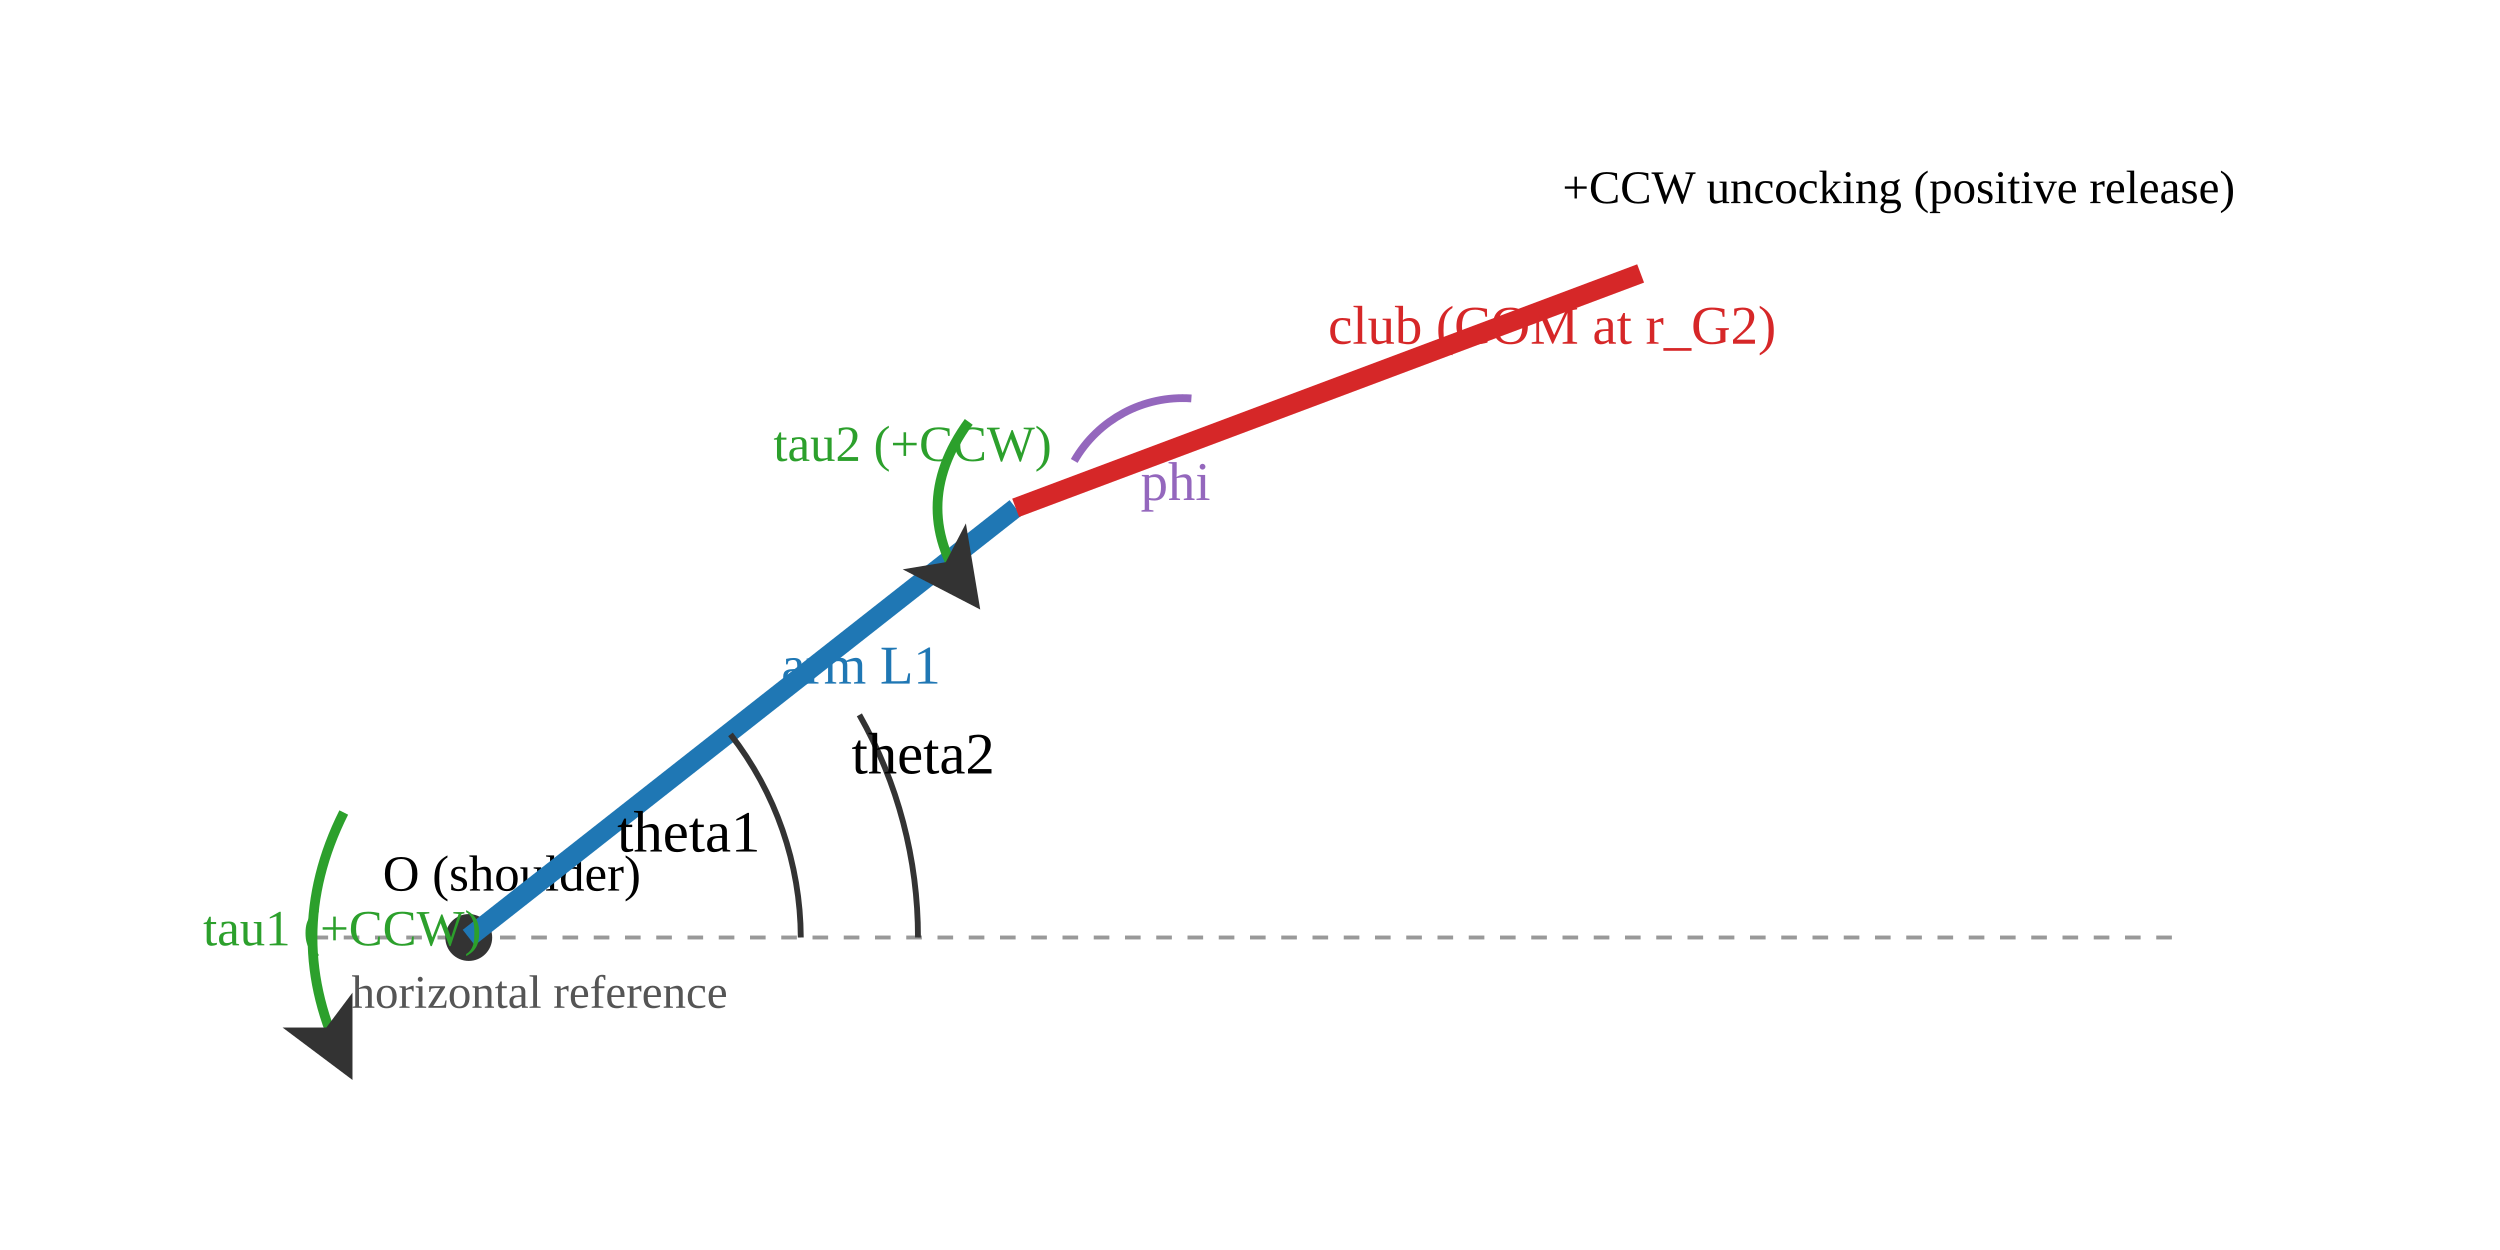
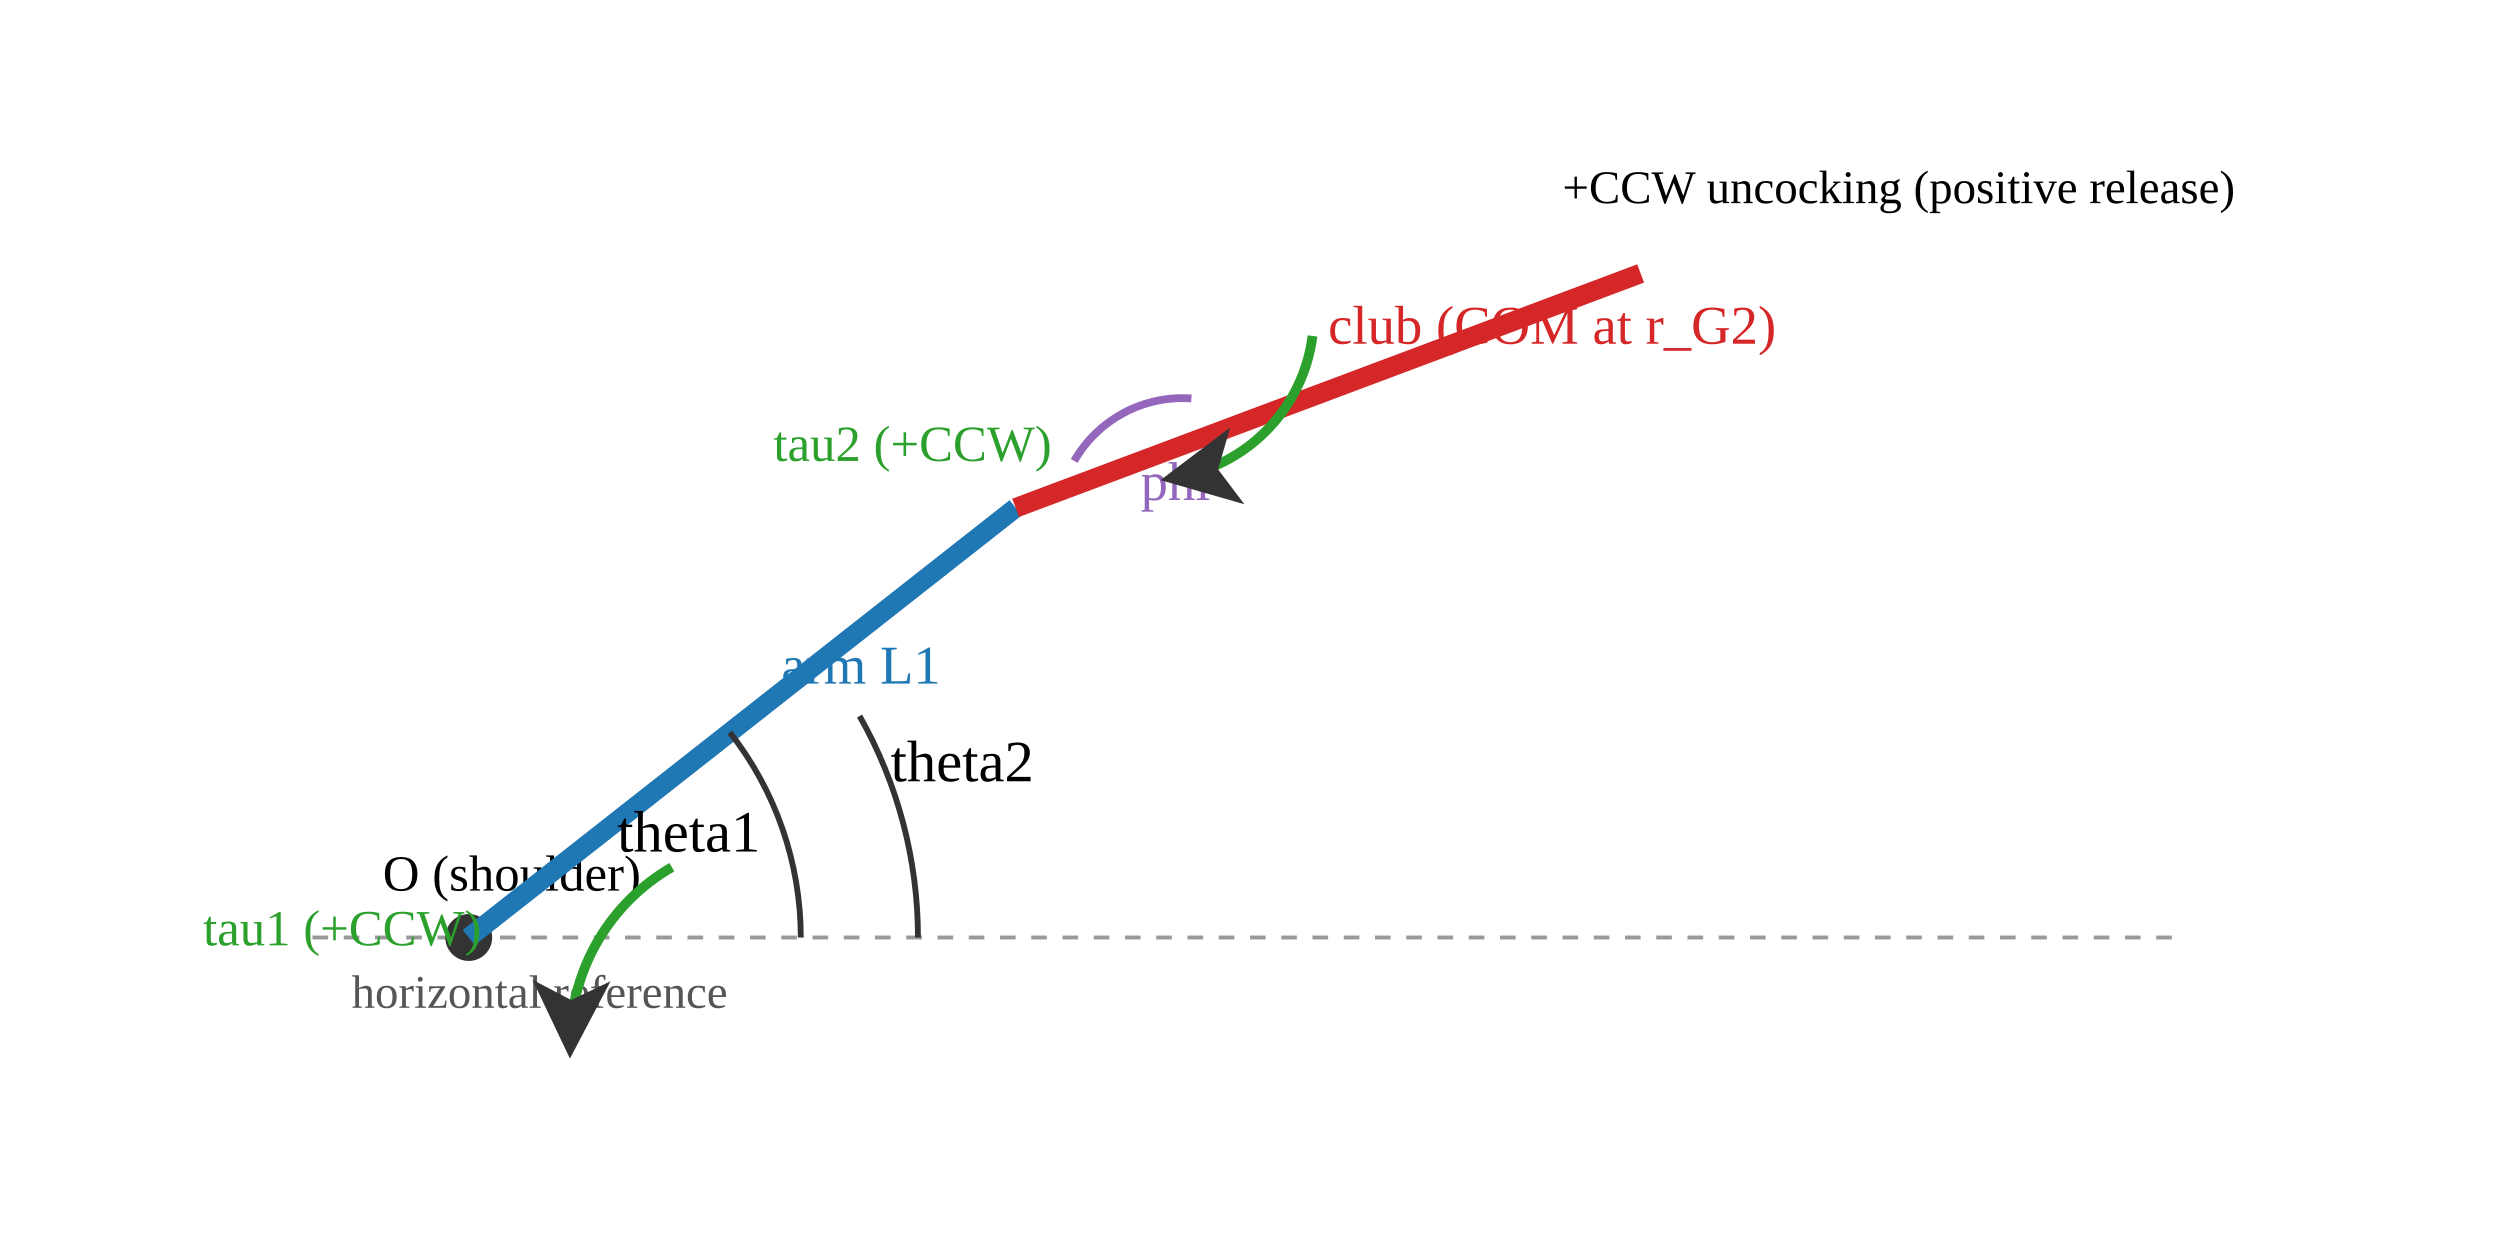
<svg xmlns="http://www.w3.org/2000/svg" width="640" height="320" viewBox="0 0 640 320" role="img">
  <defs>
    <marker id="arrow-ccw" markerWidth="8" markerHeight="8" refX="6" refY="4" orient="auto">
      <path d="M0,0 L8,4 L0,8 L2,4 Z" fill="#333" />
    </marker>
  </defs>
  <line x1="80" y1="240" x2="560" y2="240" stroke="#999" stroke-width="1" stroke-dasharray="4 4" />
  <text x="90" y="258" font-size="12" fill="#555">horizontal reference</text>
  <circle cx="120" cy="240" r="6" fill="#333" />
  <text x="98" y="228" font-size="13">O (shoulder)</text>
  <line x1="120" y1="240" x2="260" y2="130" stroke="#1f77b4" stroke-width="5" />
  <text x="200" y="175" font-size="14" fill="#1f77b4">arm L1</text>
  <line x1="260" y1="130" x2="420" y2="70" stroke="#d62728" stroke-width="5" />
  <text x="340" y="88" font-size="14" fill="#d62728">club (COM at r_G2)</text>
-   <path id="theta1-arc-from-horizontal" d="M 205 240 A 85 85 0 0 0 187 188" fill="none" stroke="#333" stroke-width="1.5" />
+   <path id="theta1-arc-from-horizontal" d="M 205 240 A 85 85 0 0 0 186.84 187.49" fill="none" stroke="#333" stroke-width="1.5" />
  <text x="158" y="218" font-size="15">theta1</text>
-   <path id="theta2-arc-from-horizontal" d="M 235 240 A 115 115 0 0 0 220 183" fill="none" stroke="#333" stroke-width="1.5" />
-   <text x="218" y="198" font-size="15">theta2</text>
+   <path id="theta2-arc-from-horizontal" d="M 235 240 A 115 115 0 0 0 220.05 183.30" fill="none" stroke="#333" stroke-width="1.5" />
+   <text x="228" y="200" font-size="15">theta2</text>
  <path id="phi-hinge-arc" d="M 275 118 A 32 32 0 0 1 305 102" fill="none" stroke="#9467bd" stroke-width="2" />
  <text x="292" y="128" font-size="14" fill="#9467bd">phi</text>
-   <path id="tau1-arrow" d="M 88 208 Q 72 240 88 272" fill="none" stroke="#2ca02c" stroke-width="2.5" marker-end="url(#arrow-ccw)" />
+   <path id="tau1-arrow" d="M 172 222 A 52 52 0 0 0 146 266" fill="none" stroke="#2ca02c" stroke-width="2.5" marker-end="url(#arrow-ccw)" />
  <text x="52" y="242" font-size="13" fill="#2ca02c">tau1 (+CCW)</text>
-   <path id="tau2-arrow" d="M 248 108 Q 232 130 248 152" fill="none" stroke="#2ca02c" stroke-width="2.5" marker-end="url(#arrow-ccw)" />
+   <path id="tau2-arrow" d="M 336 86 A 42 42 0 0 1 302 122" fill="none" stroke="#2ca02c" stroke-width="2.5" marker-end="url(#arrow-ccw)" />
  <text x="198" y="118" font-size="13" fill="#2ca02c">tau2 (+CCW)</text>
  <text x="400" y="52" font-size="12">+CCW uncocking (positive release)</text>
</svg>
